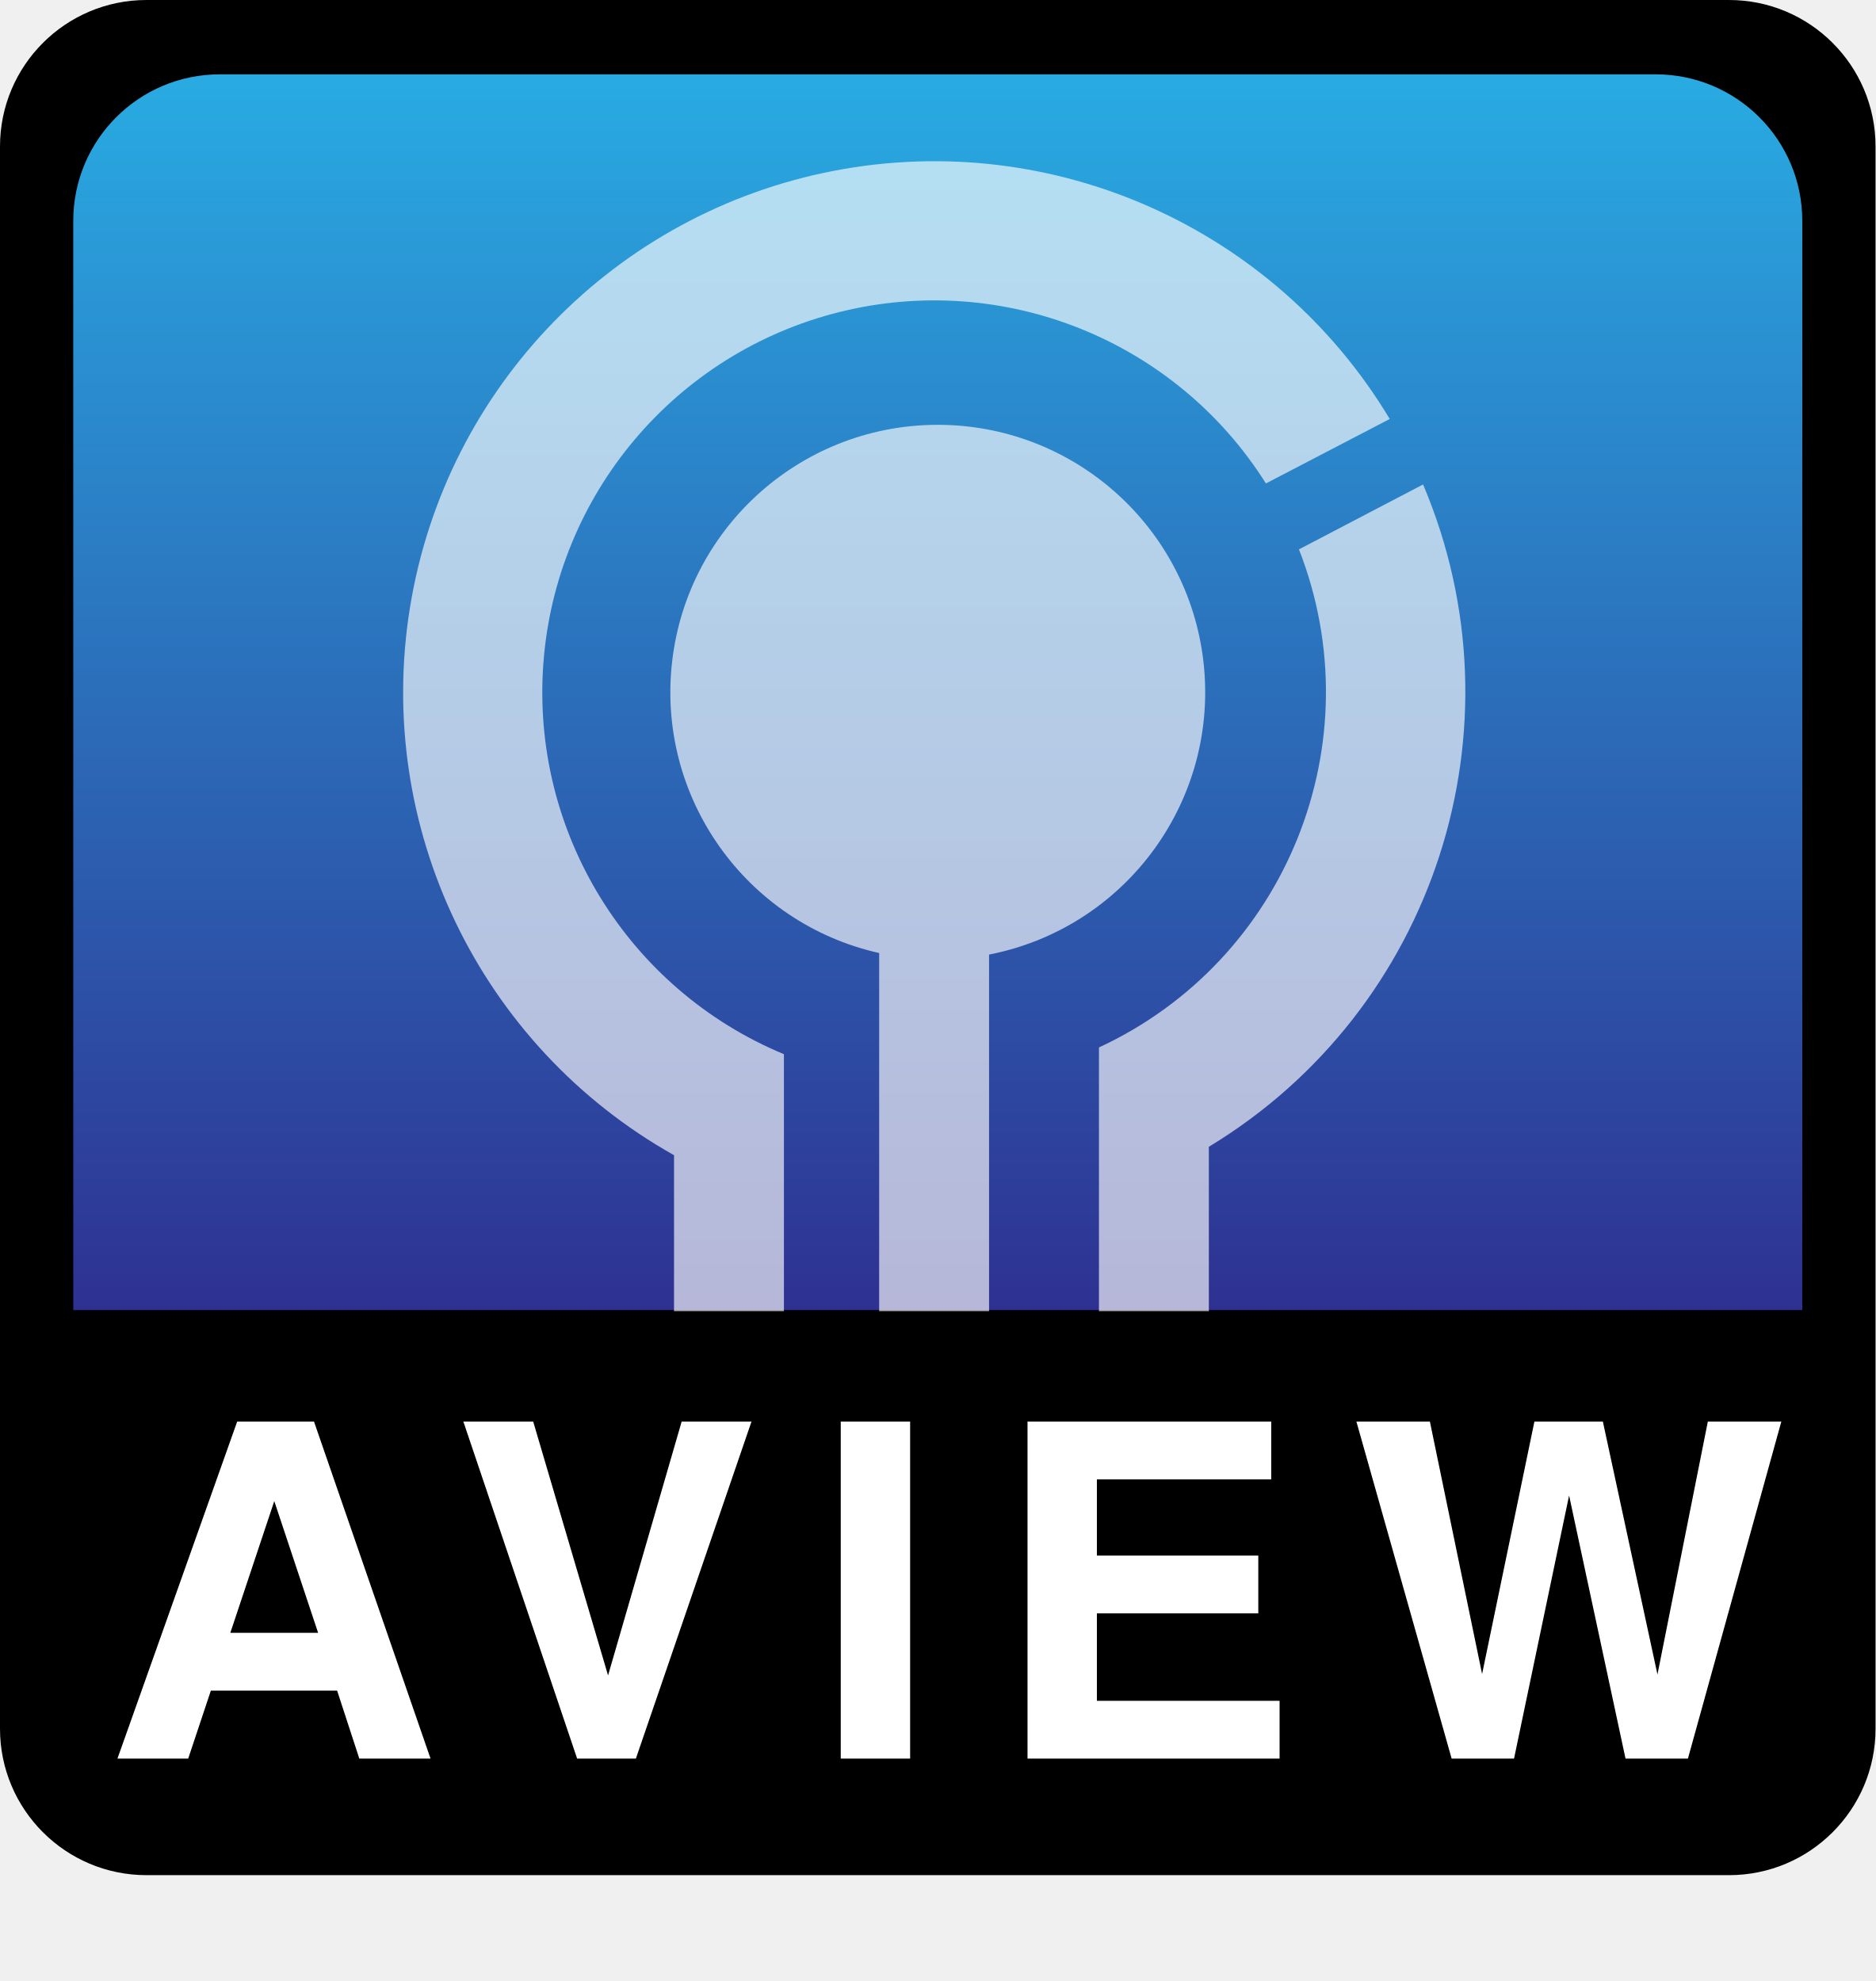
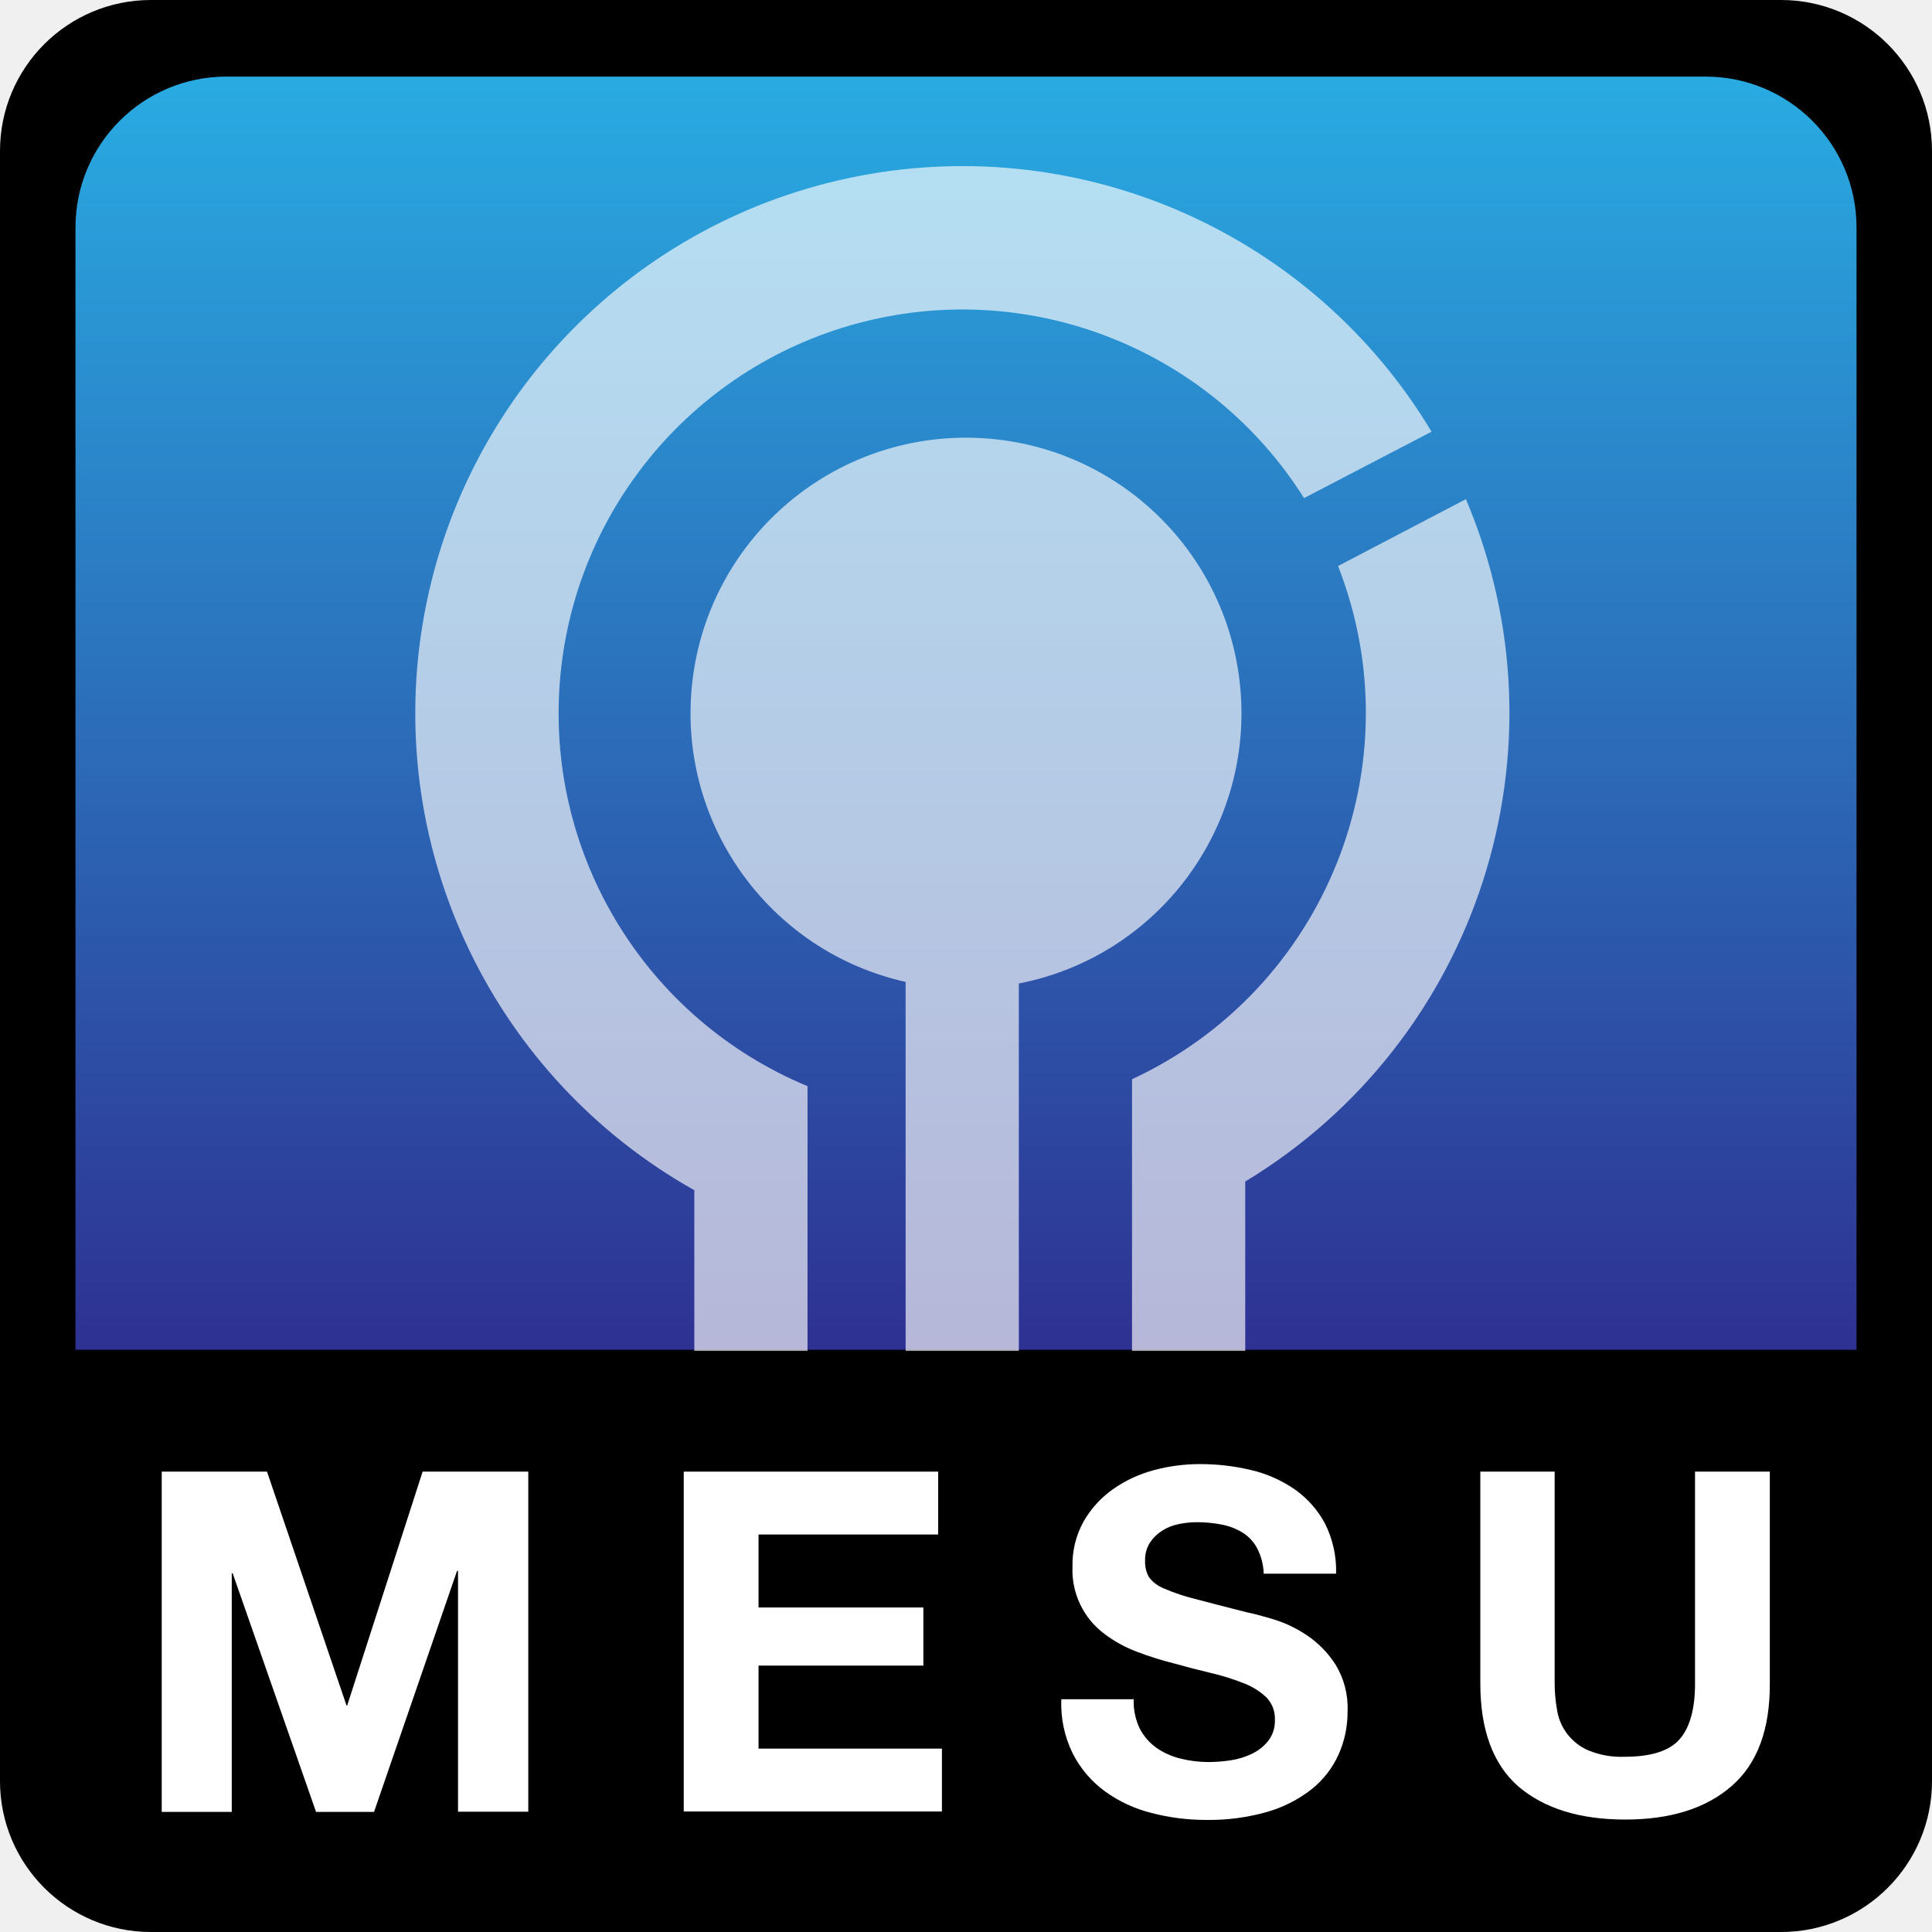
- <svg xmlns="http://www.w3.org/2000/svg" viewBox="0 0 256 270.45">
+ <svg xmlns="http://www.w3.org/2000/svg" viewBox="0 0 256 256">
  <defs>
-     <style>.cls-1{font-size:63.12px;font-family:HelveticaNeue-Bold, Helvetica Neue;font-weight:700;letter-spacing:0.07em;}.cls-1,.cls-5{fill:#fff;}.cls-2{letter-spacing:0.11em;}.cls-3{fill:url(#Degradado_sin_nombre_7);}.cls-4{opacity:0.65;}</style>
+     <style>.cls-1{fill:#fff;}.cls-2{fill:url(#Degradado_sin_nombre_7);}.cls-3{opacity:0.65;}</style>
    <linearGradient id="Degradado_sin_nombre_7" x1="128" y1="178.85" x2="128" y2="10.15" gradientUnits="userSpaceOnUse">
      <stop offset="0" stop-color="#2e3192" />
      <stop offset="1" stop-color="#29abe2" />
    </linearGradient>
  </defs>
  <g id="Capa_2" data-name="Capa 2">
    <g id="Capa_1-2" data-name="Capa 1">
      <rect width="256" height="256" rx="20" ry="20" />
-       <text class="cls-1" transform="translate(14.39 240.09)">A<tspan class="cls-2" x="47.34" y="0">VIEW</tspan>
-       </text>
-       <path class="cls-3" d="M30,10.15H226a20,20,0,0,1,20,20v148.7a0,0,0,0,1,0,0H10a0,0,0,0,1,0,0V30.15a20,20,0,0,1,20-20Z" />
-       <g class="cls-4">
-         <path class="cls-5" d="M135,130.32a36.5,36.5,0,1,0-15-.21V179h15Z" />
-         <path class="cls-5" d="M165,156.56a72.57,72.57,0,0,0,29.24-90.42L177.3,75A53.49,53.49,0,0,1,150,143v36h15Z" />
-         <path class="cls-5" d="M107,164V143.92A53.5,53.5,0,1,1,172.79,66l16.9-8.8A72.5,72.5,0,1,0,92,157.71V179h15Z" />
+       <path class="cls-1" d="M35.38,195l10.54,31H46l10-31H70v45.06H60.69V208.15h-.13l-11,31.94H41.88L30.83,208.47h-.12v31.62H21.43V195Z" />
+       <path class="cls-1" d="M124.31,195v8.33h-23.8V213h21.84v7.7H100.51v11h24.3v8.33H90.6V195Z" />
+       <path class="cls-1" d="M151,229a7.26,7.26,0,0,0,2.18,2.56,9.62,9.62,0,0,0,3.19,1.45,15.31,15.31,0,0,0,3.79.47,19.39,19.39,0,0,0,2.84-.22,10,10,0,0,0,2.84-.85,6.2,6.2,0,0,0,2.21-1.74,4.32,4.32,0,0,0,.88-2.8,4,4,0,0,0-1.17-3A9.17,9.17,0,0,0,164.7,223a29.88,29.88,0,0,0-4.29-1.33q-2.4-.57-4.86-1.26a43.25,43.25,0,0,1-4.92-1.55,17,17,0,0,1-4.3-2.37,10.55,10.55,0,0,1-4.22-8.9,11.76,11.76,0,0,1,1.48-6,13.31,13.31,0,0,1,3.88-4.26,16.93,16.93,0,0,1,5.43-2.53A23.39,23.39,0,0,1,159,194a28.94,28.94,0,0,1,6.78.79,17,17,0,0,1,5.78,2.56,13,13,0,0,1,4,4.51,13.94,13.94,0,0,1,1.48,6.66h-9.59a8,8,0,0,0-.86-3.35,5.58,5.58,0,0,0-1.92-2.08,8.27,8.27,0,0,0-2.75-1.07,16.84,16.84,0,0,0-3.37-.32,11.52,11.52,0,0,0-2.4.26,6.25,6.25,0,0,0-2.18.88,5.51,5.51,0,0,0-1.61,1.58,4.23,4.23,0,0,0-.63,2.39,4.12,4.12,0,0,0,.5,2.15,4.56,4.56,0,0,0,2,1.52,25.72,25.72,0,0,0,4.1,1.38q2.63.7,6.85,1.77c.84.17,2,.47,3.51.92a16.81,16.81,0,0,1,4.45,2.11,13.44,13.44,0,0,1,3.81,3.88,11,11,0,0,1,1.61,6.22,13.73,13.73,0,0,1-1.2,5.74,12.41,12.41,0,0,1-3.56,4.58,17.37,17.37,0,0,1-5.87,3,28,28,0,0,1-8.11,1.07,28.49,28.49,0,0,1-7.23-.92,17.83,17.83,0,0,1-6.18-2.87,14.09,14.09,0,0,1-4.26-5,14.83,14.83,0,0,1-1.52-7.2h9.59A8.33,8.33,0,0,0,151,229Z" />
+       <path class="cls-1" d="M229.46,236.65q-5.11,4.46-14.14,4.45t-14.17-4.42q-5-4.41-5-13.63V195H206v28a20.51,20.51,0,0,0,.32,3.6,7,7,0,0,0,4.13,5.33,11.4,11.4,0,0,0,4.83.85q5.3,0,7.32-2.37t2-7.41V195h9.91v28Q234.57,232.2,229.46,236.65Z" />
+       <path class="cls-2" d="M30,10.15H226a20,20,0,0,1,20,20v148.7a0,0,0,0,1,0,0H10a0,0,0,0,1,0,0V30.15a20,20,0,0,1,20-20Z" />
+       <g class="cls-3">
+         <path class="cls-1" d="M135,130.32a36.5,36.5,0,1,0-15-.21V179h15Z" />
+         <path class="cls-1" d="M165,156.56a72.57,72.57,0,0,0,29.24-90.42L177.3,75A53.49,53.49,0,0,1,150,143v36h15Z" />
+         <path class="cls-1" d="M107,164V143.92A53.5,53.5,0,1,1,172.79,66l16.9-8.8A72.5,72.5,0,1,0,92,157.71V179h15Z" />
      </g>
    </g>
  </g>
</svg>
